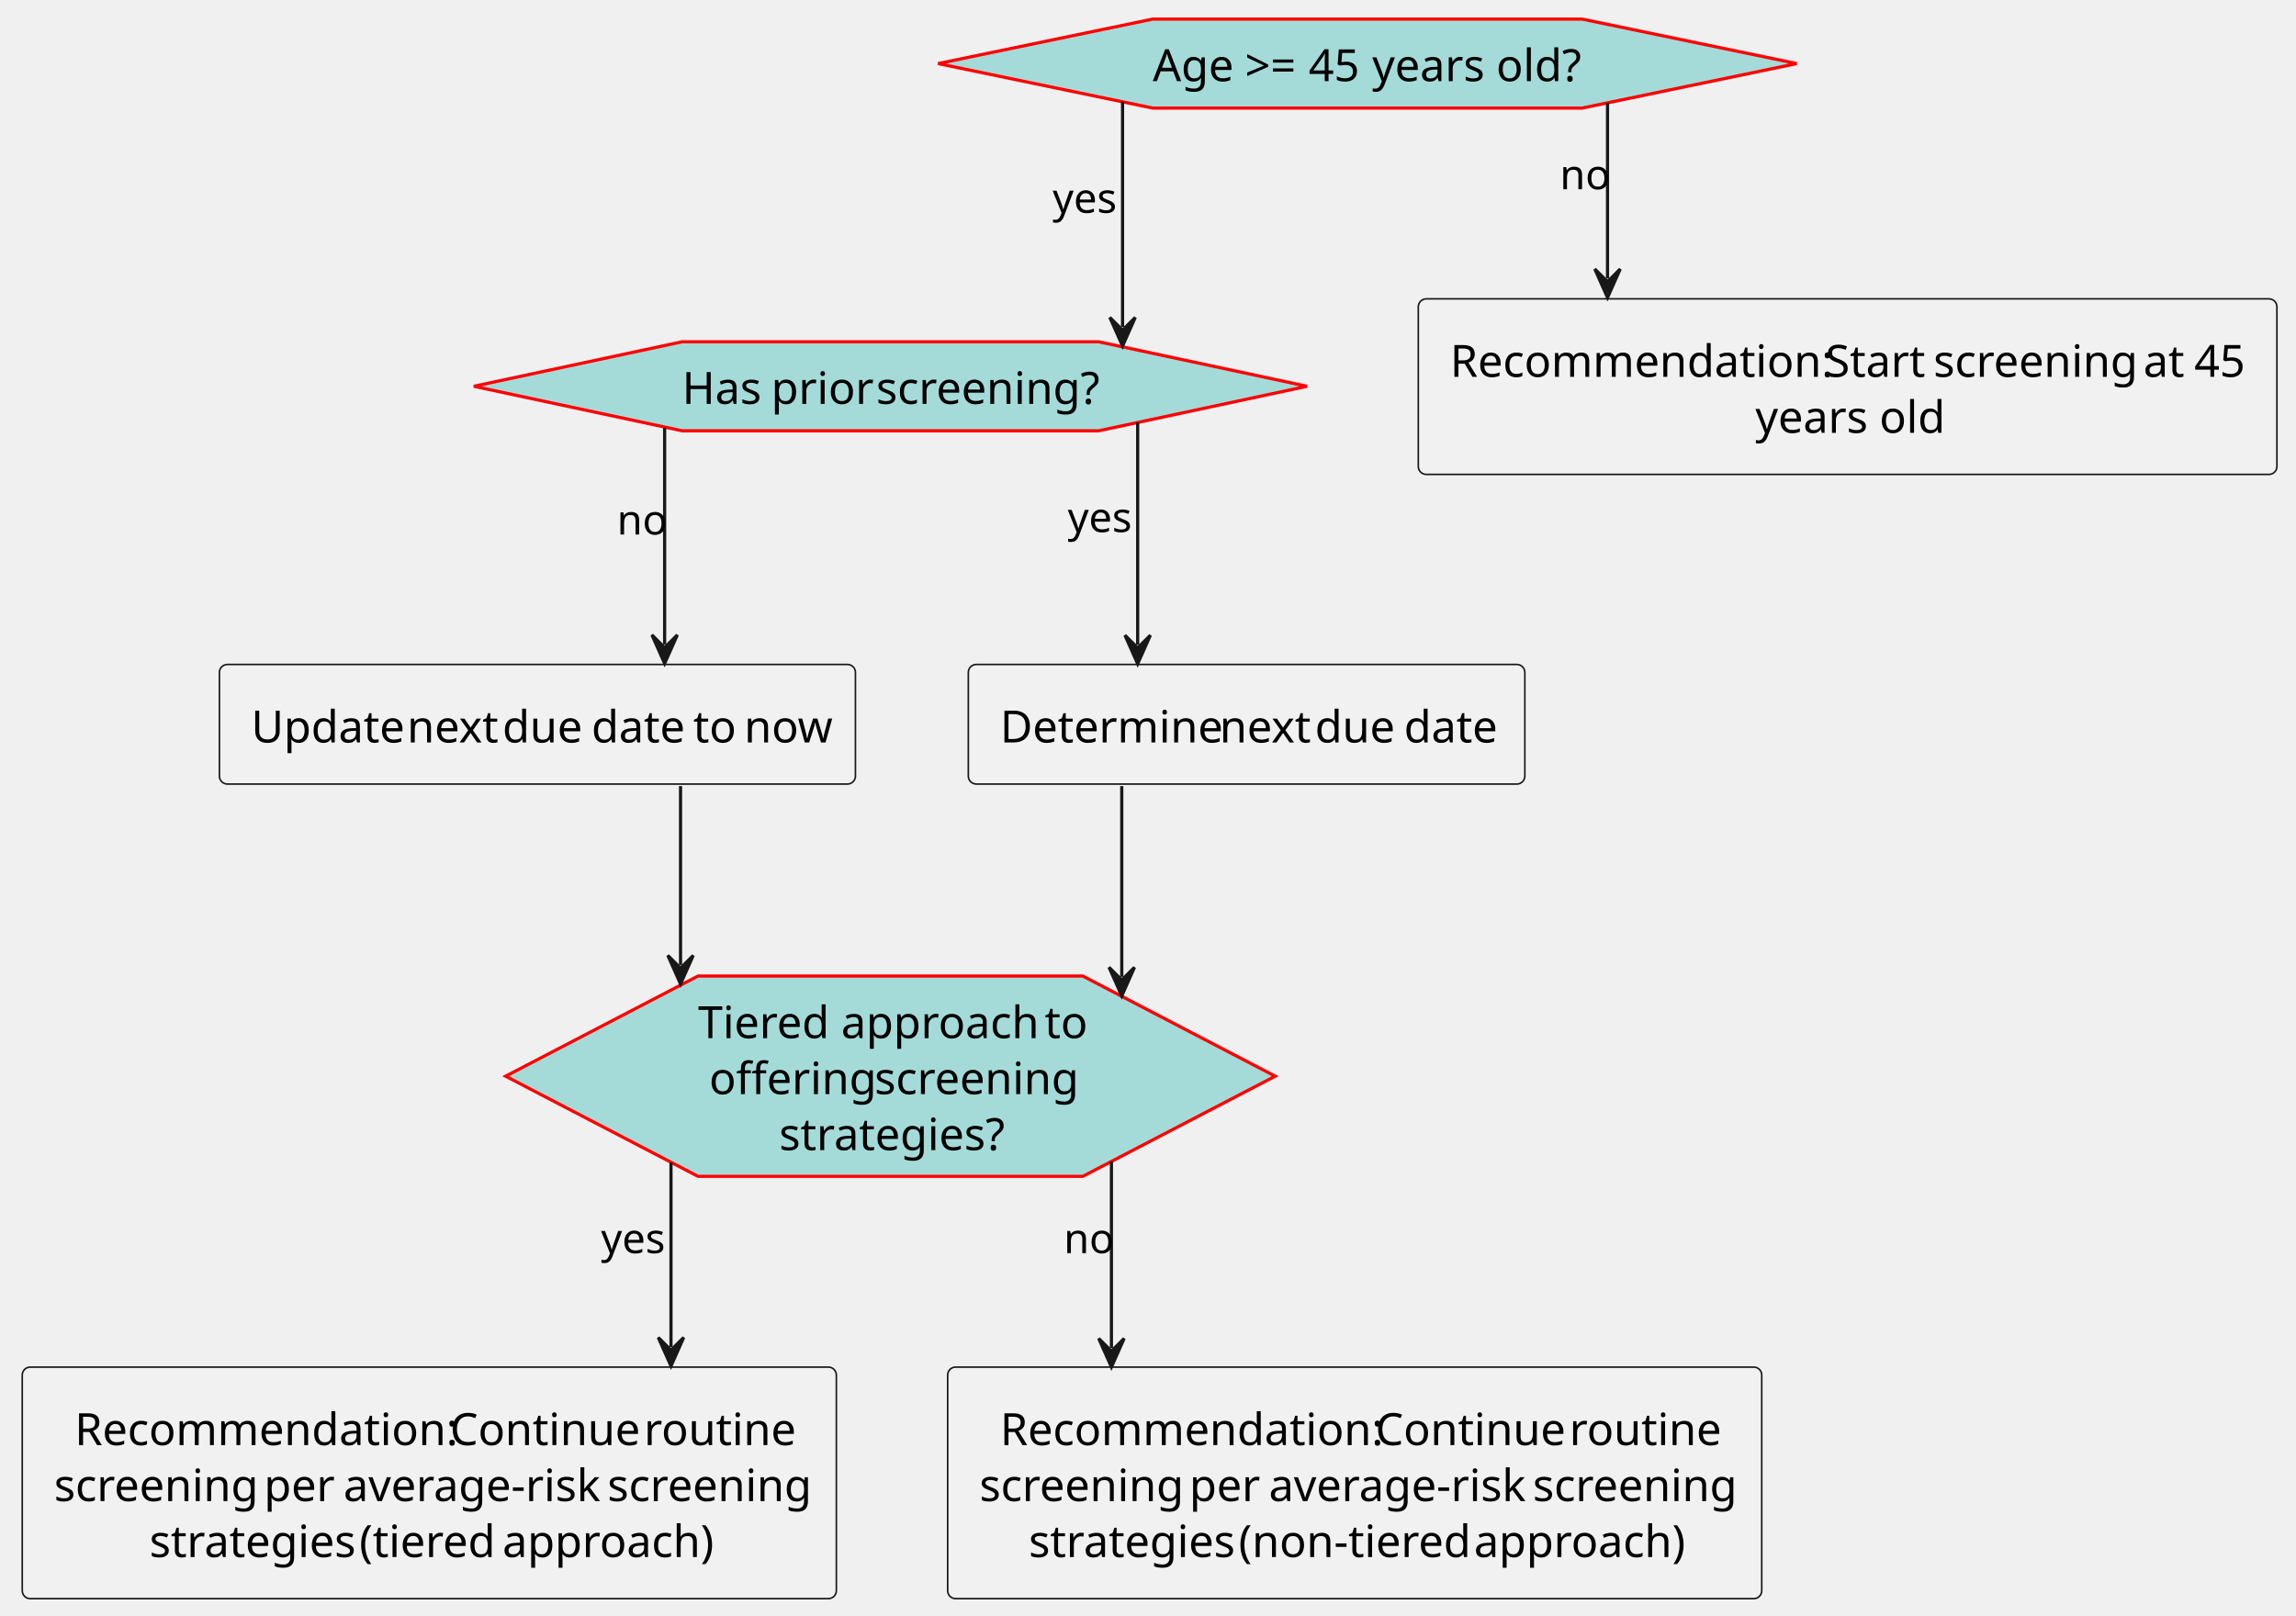
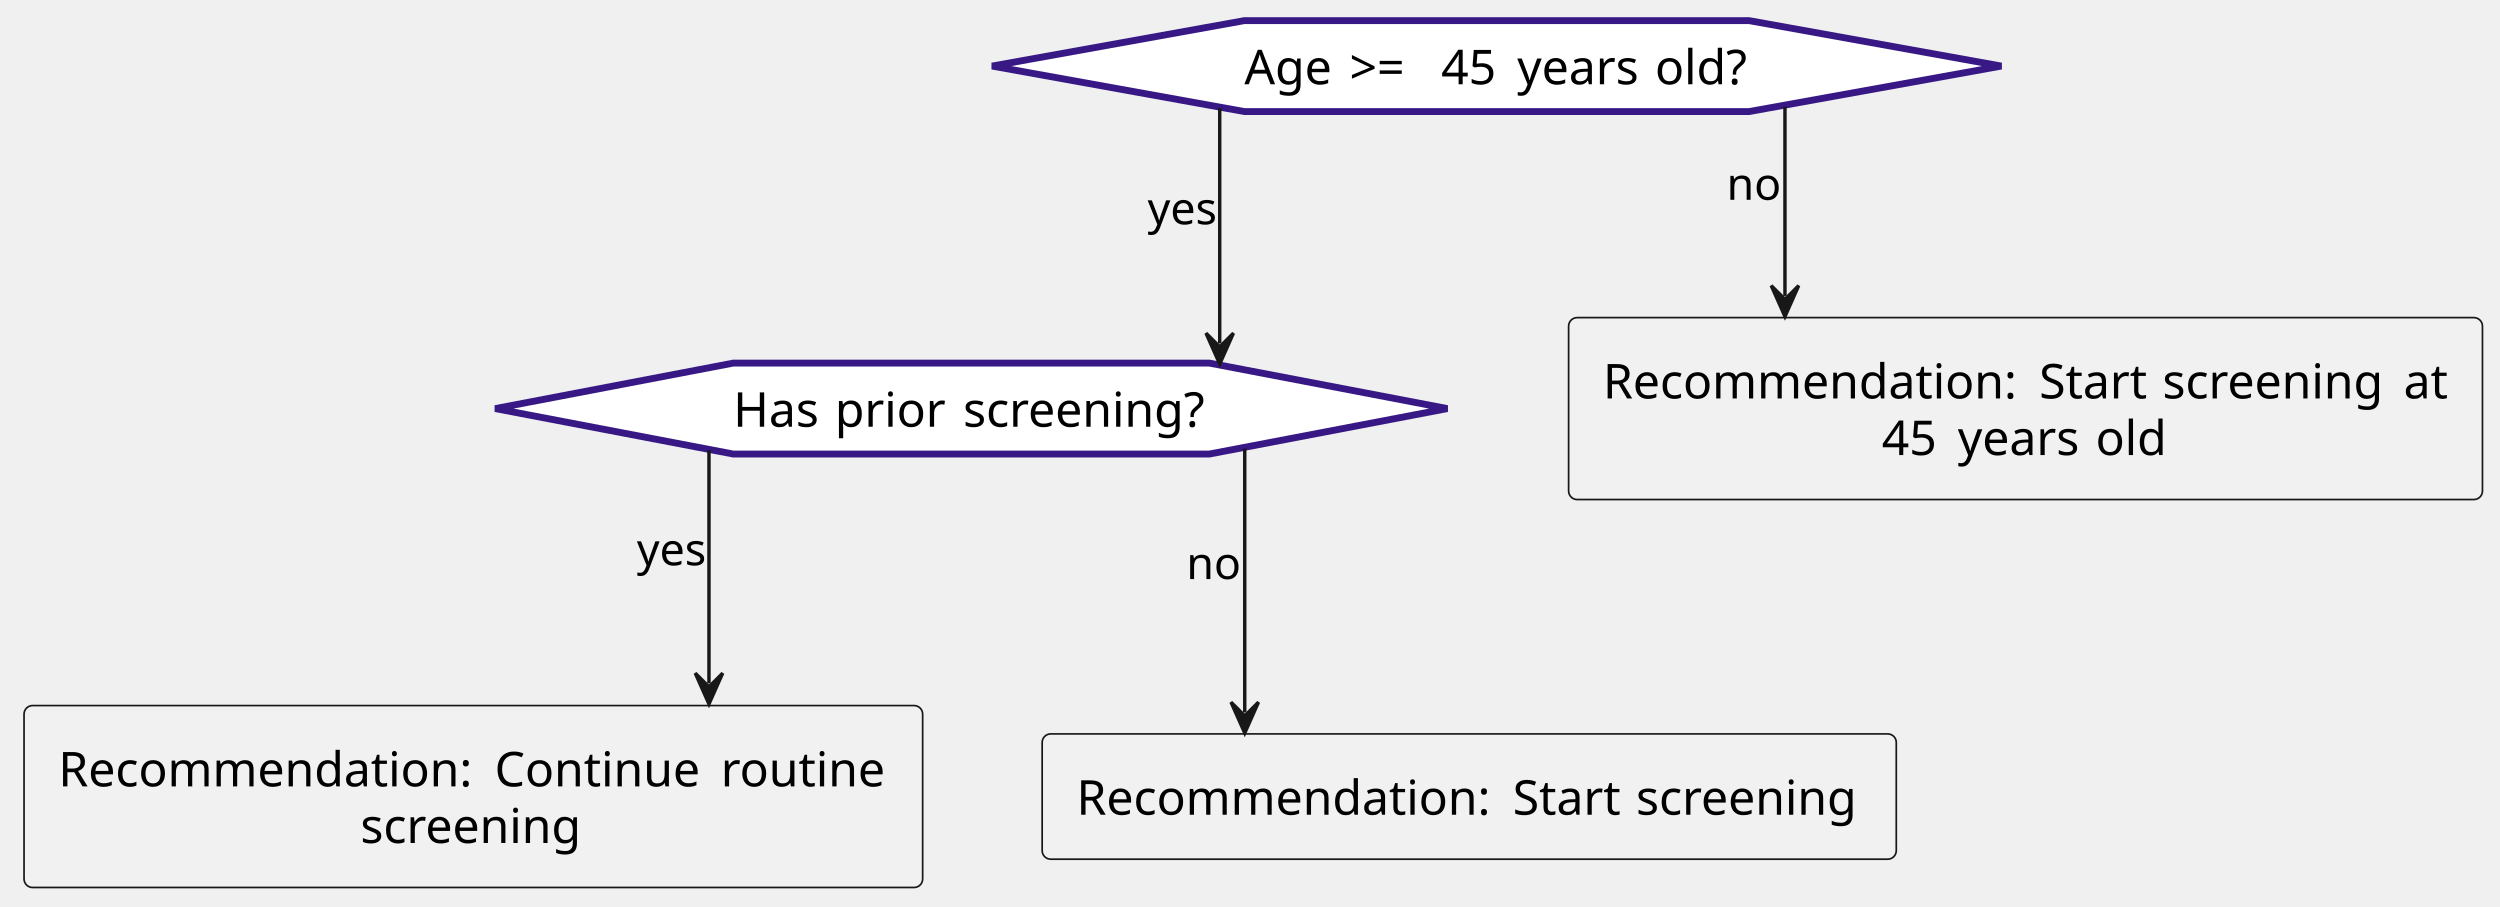
- <svg xmlns="http://www.w3.org/2000/svg" xmlns:xlink="http://www.w3.org/1999/xlink" contentStyleType="text/css" height="508px" preserveAspectRatio="none" style="width:722px;height:508px;background:#FFFFFF;" version="1.1" viewBox="0 0 722 508" width="722px" zoomAndPan="magnify">
+ <svg xmlns="http://www.w3.org/2000/svg" xmlns:xlink="http://www.w3.org/1999/xlink" contentStyleType="text/css" height="264px" preserveAspectRatio="none" style="width:728px;height:264px;background:#FFFFFF;" version="1.1" viewBox="0 0 728 264" width="728px" zoomAndPan="magnify">
  <defs />
  <g>
-     <g id="elem_eve_AgeOver45">
-       <a href="#eve-AgeOver45" target="_top" title="#eve-AgeOver45" xlink:actuate="onRequest" xlink:href="#eve-AgeOver45" xlink:show="new" xlink:title="#eve-AgeOver45" xlink:type="simple">
-         <polygon fill="#A4DBD8" points="565,20,497.5,6,362.5,6,295,20,362.5,34,497.5,34,565,20" style="stroke:#FF0000;stroke-width:1.0;" />
-         <text fill="#000000" font-family="sans-serif" font-size="14" lengthAdjust="spacing" textLength="25" x="362.5" y="25.533">Age</text>
-         <text fill="#000000" font-family="sans-serif" font-size="14" lengthAdjust="spacing" textLength="4" x="387.5" y="25.533"> </text>
-         <text fill="#000000" font-family="sans-serif" font-size="14" lengthAdjust="spacing" textLength="16" x="391.5" y="25.533">&gt;=</text>
-         <text fill="#000000" font-family="sans-serif" font-size="14" lengthAdjust="spacing" textLength="4" x="407.5" y="25.533"> </text>
-         <text fill="#000000" font-family="sans-serif" font-size="14" lengthAdjust="spacing" textLength="16" x="411.5" y="25.533">45</text>
-         <text fill="#000000" font-family="sans-serif" font-size="14" lengthAdjust="spacing" textLength="4" x="427.5" y="25.533"> </text>
-         <text fill="#000000" font-family="sans-serif" font-size="14" lengthAdjust="spacing" textLength="35" x="431.5" y="25.533">years</text>
-         <text fill="#000000" font-family="sans-serif" font-size="14" lengthAdjust="spacing" textLength="4" x="466.5" y="25.533"> </text>
-         <text fill="#000000" font-family="sans-serif" font-size="14" lengthAdjust="spacing" textLength="27" x="470.5" y="25.533">old?</text>
-       </a>
-     </g>
-     <g id="elem_eve_priorScreeningExists">
-       <a href="#eve-priorScreeningExists" target="_top" title="#eve-priorScreeningExists" xlink:actuate="onRequest" xlink:href="#eve-priorScreeningExists" xlink:show="new" xlink:title="#eve-priorScreeningExists" xlink:type="simple">
-         <polygon fill="#A4DBD8" points="411,121.5,345.5,107.5,214.5,107.5,149,121.5,214.5,135.5,345.5,135.5,411,121.5" style="stroke:#FF0000;stroke-width:1.0;" />
-         <text fill="#000000" font-family="sans-serif" font-size="14" lengthAdjust="spacing" textLength="24" x="214.5" y="127.033">Has</text>
-         <text fill="#000000" font-family="sans-serif" font-size="14" lengthAdjust="spacing" textLength="4" x="238.5" y="127.033"> </text>
-         <text fill="#000000" font-family="sans-serif" font-size="14" lengthAdjust="spacing" textLength="29" x="242.5" y="127.033">prior</text>
-         <text fill="#000000" font-family="sans-serif" font-size="14" lengthAdjust="spacing" textLength="4" x="271.5" y="127.033"> </text>
-         <text fill="#000000" font-family="sans-serif" font-size="14" lengthAdjust="spacing" textLength="70" x="275.5" y="127.033">screening?</text>
-       </a>
-     </g>
-     <g id="elem_act_updateDueDateNow">
-       <a href="#act-updateDueDateNow" target="_top" title="#act-updateDueDateNow" xlink:actuate="onRequest" xlink:href="#act-updateDueDateNow" xlink:show="new" xlink:title="#act-updateDueDateNow" xlink:type="simple">
-         <rect fill="#F1F1F1" height="37.609" rx="2.5" ry="2.5" style="stroke:#181818;stroke-width:0.5;" width="200" x="69" y="209" />
-         <text fill="#000000" font-family="sans-serif" font-size="14" lengthAdjust="spacing" textLength="45" x="79" y="233.533">Update</text>
-         <text fill="#000000" font-family="sans-serif" font-size="14" lengthAdjust="spacing" textLength="4" x="124" y="233.533"> </text>
-         <text fill="#000000" font-family="sans-serif" font-size="14" lengthAdjust="spacing" textLength="26" x="128" y="233.533">next</text>
-         <text fill="#000000" font-family="sans-serif" font-size="14" lengthAdjust="spacing" textLength="4" x="154" y="233.533"> </text>
-         <text fill="#000000" font-family="sans-serif" font-size="14" lengthAdjust="spacing" textLength="24" x="158" y="233.533">due</text>
-         <text fill="#000000" font-family="sans-serif" font-size="14" lengthAdjust="spacing" textLength="4" x="182" y="233.533"> </text>
-         <text fill="#000000" font-family="sans-serif" font-size="14" lengthAdjust="spacing" textLength="28" x="186" y="233.533">date</text>
-         <text fill="#000000" font-family="sans-serif" font-size="14" lengthAdjust="spacing" textLength="4" x="214" y="233.533"> </text>
-         <text fill="#000000" font-family="sans-serif" font-size="14" lengthAdjust="spacing" textLength="12" x="218" y="233.533">to</text>
-         <text fill="#000000" font-family="sans-serif" font-size="14" lengthAdjust="spacing" textLength="4" x="230" y="233.533"> </text>
-         <text fill="#000000" font-family="sans-serif" font-size="14" lengthAdjust="spacing" textLength="25" x="234" y="233.533">now</text>
-       </a>
-     </g>
-     <g id="elem_act_determineDueDate">
-       <a href="#act-determineDueDate" target="_top" title="#act-determineDueDate" xlink:actuate="onRequest" xlink:href="#act-determineDueDate" xlink:show="new" xlink:title="#act-determineDueDate" xlink:type="simple">
-         <rect fill="#F1F1F1" height="37.609" rx="2.5" ry="2.5" style="stroke:#181818;stroke-width:0.5;" width="175" x="304.5" y="209" />
-         <text fill="#000000" font-family="sans-serif" font-size="14" lengthAdjust="spacing" textLength="65" x="314.5" y="233.533">Determine</text>
-         <text fill="#000000" font-family="sans-serif" font-size="14" lengthAdjust="spacing" textLength="4" x="379.5" y="233.533"> </text>
-         <text fill="#000000" font-family="sans-serif" font-size="14" lengthAdjust="spacing" textLength="26" x="383.5" y="233.533">next</text>
-         <text fill="#000000" font-family="sans-serif" font-size="14" lengthAdjust="spacing" textLength="4" x="409.5" y="233.533"> </text>
-         <text fill="#000000" font-family="sans-serif" font-size="14" lengthAdjust="spacing" textLength="24" x="413.5" y="233.533">due</text>
-         <text fill="#000000" font-family="sans-serif" font-size="14" lengthAdjust="spacing" textLength="4" x="437.5" y="233.533"> </text>
-         <text fill="#000000" font-family="sans-serif" font-size="14" lengthAdjust="spacing" textLength="28" x="441.5" y="233.533">date</text>
-       </a>
-     </g>
-     <g id="elem_eve_TieredApproach">
-       <a href="#eve-TieredApproach" target="_top" title="#eve-TieredApproach" xlink:actuate="onRequest" xlink:href="#eve-TieredApproach" xlink:show="new" xlink:title="#eve-TieredApproach" xlink:type="simple">
-         <polygon fill="#A4DBD8" points="401,338.5,340.5,307,219.5,307,159,338.5,219.5,370,340.5,370,401,338.5" style="stroke:#FF0000;stroke-width:1.0;" />
-         <text fill="#000000" font-family="sans-serif" font-size="14" lengthAdjust="spacing" textLength="41" x="219.5" y="326.533">Tiered</text>
-         <text fill="#000000" font-family="sans-serif" font-size="14" lengthAdjust="spacing" textLength="4" x="260.5" y="326.533"> </text>
-         <text fill="#000000" font-family="sans-serif" font-size="14" lengthAdjust="spacing" textLength="60" x="264.5" y="326.533">approach</text>
-         <text fill="#000000" font-family="sans-serif" font-size="14" lengthAdjust="spacing" textLength="4" x="324.5" y="326.533"> </text>
-         <text fill="#000000" font-family="sans-serif" font-size="14" lengthAdjust="spacing" textLength="12" x="328.5" y="326.533">to</text>
-         <text fill="#000000" font-family="sans-serif" font-size="14" lengthAdjust="spacing" textLength="48" x="223" y="344.143">offering</text>
-         <text fill="#000000" font-family="sans-serif" font-size="14" lengthAdjust="spacing" textLength="4" x="271" y="344.143"> </text>
-         <text fill="#000000" font-family="sans-serif" font-size="14" lengthAdjust="spacing" textLength="62" x="275" y="344.143">screening</text>
-         <text fill="#000000" font-family="sans-serif" font-size="14" lengthAdjust="spacing" textLength="70" x="245" y="361.752">strategies?</text>
-       </a>
-     </g>
-     <g id="elem_act_RecommendStartScreeningAt45">
-       <a href="#act-RecommendStartScreeningAt45" target="_top" title="#act-RecommendStartScreeningAt45" xlink:actuate="onRequest" xlink:href="#act-RecommendStartScreeningAt45" xlink:show="new" xlink:title="#act-RecommendStartScreeningAt45" xlink:type="simple">
-         <rect fill="#F1F1F1" height="55.219" rx="2.5" ry="2.5" style="stroke:#181818;stroke-width:0.5;" width="270" x="446" y="94" />
-         <text fill="#000000" font-family="sans-serif" font-size="14" lengthAdjust="spacing" textLength="114" x="456" y="118.533">Recommendation:</text>
-         <text fill="#000000" font-family="sans-serif" font-size="14" lengthAdjust="spacing" textLength="4" x="570" y="118.533"> </text>
-         <text fill="#000000" font-family="sans-serif" font-size="14" lengthAdjust="spacing" textLength="30" x="574" y="118.533">Start</text>
-         <text fill="#000000" font-family="sans-serif" font-size="14" lengthAdjust="spacing" textLength="4" x="604" y="118.533"> </text>
-         <text fill="#000000" font-family="sans-serif" font-size="14" lengthAdjust="spacing" textLength="62" x="608" y="118.533">screening</text>
-         <text fill="#000000" font-family="sans-serif" font-size="14" lengthAdjust="spacing" textLength="4" x="670" y="118.533"> </text>
-         <text fill="#000000" font-family="sans-serif" font-size="14" lengthAdjust="spacing" textLength="12" x="674" y="118.533">at</text>
-         <text fill="#000000" font-family="sans-serif" font-size="14" lengthAdjust="spacing" textLength="4" x="686" y="118.533"> </text>
-         <text fill="#000000" font-family="sans-serif" font-size="14" lengthAdjust="spacing" textLength="16" x="690" y="118.533">45</text>
-         <text fill="#000000" font-family="sans-serif" font-size="14" lengthAdjust="spacing" textLength="35" x="552" y="136.143">years</text>
-         <text fill="#000000" font-family="sans-serif" font-size="14" lengthAdjust="spacing" textLength="4" x="587" y="136.143"> </text>
-         <text fill="#000000" font-family="sans-serif" font-size="14" lengthAdjust="spacing" textLength="19" x="591" y="136.143">old</text>
-       </a>
-     </g>
-     <g id="elem_act_PickScreeningMethodTiered">
-       <a href="#act-PickScreeningMethodTiered" target="_top" title="#act-PickScreeningMethodTiered" xlink:actuate="onRequest" xlink:href="#act-PickScreeningMethodTiered" xlink:show="new" xlink:title="#act-PickScreeningMethodTiered" xlink:type="simple">
-         <rect fill="#F1F1F1" height="72.828" rx="2.5" ry="2.5" style="stroke:#181818;stroke-width:0.5;" width="256" x="7" y="430" />
-         <text fill="#000000" font-family="sans-serif" font-size="14" lengthAdjust="spacing" textLength="114" x="23.5" y="454.533">Recommendation:</text>
-         <text fill="#000000" font-family="sans-serif" font-size="14" lengthAdjust="spacing" textLength="4" x="137.5" y="454.533"> </text>
-         <text fill="#000000" font-family="sans-serif" font-size="14" lengthAdjust="spacing" textLength="57" x="141.5" y="454.533">Continue</text>
-         <text fill="#000000" font-family="sans-serif" font-size="14" lengthAdjust="spacing" textLength="4" x="198.5" y="454.533"> </text>
-         <text fill="#000000" font-family="sans-serif" font-size="14" lengthAdjust="spacing" textLength="44" x="202.5" y="454.533">routine</text>
-         <text fill="#000000" font-family="sans-serif" font-size="14" lengthAdjust="spacing" textLength="62" x="17" y="472.143">screening</text>
-         <text fill="#000000" font-family="sans-serif" font-size="14" lengthAdjust="spacing" textLength="4" x="79" y="472.143"> </text>
-         <text fill="#000000" font-family="sans-serif" font-size="14" lengthAdjust="spacing" textLength="21" x="83" y="472.143">per</text>
-         <text fill="#000000" font-family="sans-serif" font-size="14" lengthAdjust="spacing" textLength="4" x="104" y="472.143"> </text>
-         <text fill="#000000" font-family="sans-serif" font-size="14" lengthAdjust="spacing" textLength="79" x="108" y="472.143">average-risk</text>
-         <text fill="#000000" font-family="sans-serif" font-size="14" lengthAdjust="spacing" textLength="4" x="187" y="472.143"> </text>
-         <text fill="#000000" font-family="sans-serif" font-size="14" lengthAdjust="spacing" textLength="62" x="191" y="472.143">screening</text>
-         <text fill="#000000" font-family="sans-serif" font-size="14" lengthAdjust="spacing" textLength="62" x="47" y="489.752">strategies</text>
-         <text fill="#000000" font-family="sans-serif" font-size="14" lengthAdjust="spacing" textLength="4" x="109" y="489.752"> </text>
-         <text fill="#000000" font-family="sans-serif" font-size="14" lengthAdjust="spacing" textLength="41" x="113" y="489.752">(tiered</text>
-         <text fill="#000000" font-family="sans-serif" font-size="14" lengthAdjust="spacing" textLength="4" x="154" y="489.752"> </text>
-         <text fill="#000000" font-family="sans-serif" font-size="14" lengthAdjust="spacing" textLength="65" x="158" y="489.752">approach)</text>
-       </a>
-     </g>
-     <g id="elem_act_PickScreeningMethodNonTiered">
-       <a href="#act-PickScreeningMethodNonTiered" target="_top" title="#act-PickScreeningMethodNonTiered" xlink:actuate="onRequest" xlink:href="#act-PickScreeningMethodNonTiered" xlink:show="new" xlink:title="#act-PickScreeningMethodNonTiered" xlink:type="simple">
-         <rect fill="#F1F1F1" height="72.828" rx="2.5" ry="2.5" style="stroke:#181818;stroke-width:0.5;" width="256" x="298" y="430" />
-         <text fill="#000000" font-family="sans-serif" font-size="14" lengthAdjust="spacing" textLength="114" x="314.5" y="454.533">Recommendation:</text>
-         <text fill="#000000" font-family="sans-serif" font-size="14" lengthAdjust="spacing" textLength="4" x="428.5" y="454.533"> </text>
-         <text fill="#000000" font-family="sans-serif" font-size="14" lengthAdjust="spacing" textLength="57" x="432.5" y="454.533">Continue</text>
-         <text fill="#000000" font-family="sans-serif" font-size="14" lengthAdjust="spacing" textLength="4" x="489.5" y="454.533"> </text>
-         <text fill="#000000" font-family="sans-serif" font-size="14" lengthAdjust="spacing" textLength="44" x="493.5" y="454.533">routine</text>
-         <text fill="#000000" font-family="sans-serif" font-size="14" lengthAdjust="spacing" textLength="62" x="308" y="472.143">screening</text>
-         <text fill="#000000" font-family="sans-serif" font-size="14" lengthAdjust="spacing" textLength="4" x="370" y="472.143"> </text>
-         <text fill="#000000" font-family="sans-serif" font-size="14" lengthAdjust="spacing" textLength="21" x="374" y="472.143">per</text>
-         <text fill="#000000" font-family="sans-serif" font-size="14" lengthAdjust="spacing" textLength="4" x="395" y="472.143"> </text>
-         <text fill="#000000" font-family="sans-serif" font-size="14" lengthAdjust="spacing" textLength="79" x="399" y="472.143">average-risk</text>
-         <text fill="#000000" font-family="sans-serif" font-size="14" lengthAdjust="spacing" textLength="4" x="478" y="472.143"> </text>
-         <text fill="#000000" font-family="sans-serif" font-size="14" lengthAdjust="spacing" textLength="62" x="482" y="472.143">screening</text>
-         <text fill="#000000" font-family="sans-serif" font-size="14" lengthAdjust="spacing" textLength="62" x="323.5" y="489.752">strategies</text>
-         <text fill="#000000" font-family="sans-serif" font-size="14" lengthAdjust="spacing" textLength="4" x="385.5" y="489.752"> </text>
-         <text fill="#000000" font-family="sans-serif" font-size="14" lengthAdjust="spacing" textLength="70" x="389.5" y="489.752">(non-tiered</text>
-         <text fill="#000000" font-family="sans-serif" font-size="14" lengthAdjust="spacing" textLength="4" x="459.5" y="489.752"> </text>
-         <text fill="#000000" font-family="sans-serif" font-size="14" lengthAdjust="spacing" textLength="65" x="463.5" y="489.752">approach)</text>
-       </a>
-     </g>
+     <a href="#eve-AgeOver45" target="_top" title="#eve-AgeOver45" xlink:actuate="onRequest" xlink:href="#eve-AgeOver45" xlink:show="new" xlink:title="#eve-AgeOver45" xlink:type="simple">
+       <polygon fill="#FFFFFF" points="582.78,19.24,509.31,6,362.37,6,288.89,19.24,362.37,32.49,509.31,32.49,582.78,19.24" style="stroke:#381885;stroke-width:2;" />
+       <text fill="#000000" font-family="sans-serif" font-size="14" lengthAdjust="spacing" textLength="26.189" x="362.363" y="24.535">Age</text>
+       <text fill="#000000" font-family="sans-serif" font-size="14" lengthAdjust="spacing" textLength="4.43" x="388.551" y="24.535"> </text>
+       <text fill="#000000" font-family="sans-serif" font-size="14" lengthAdjust="spacing" textLength="22.258" x="392.981" y="24.535">&gt;=</text>
+       <text fill="#000000" font-family="sans-serif" font-size="14" lengthAdjust="spacing" textLength="4.43" x="415.239" y="24.535"> </text>
+       <text fill="#000000" font-family="sans-serif" font-size="14" lengthAdjust="spacing" textLength="17.705" x="419.668" y="24.535">45</text>
+       <text fill="#000000" font-family="sans-serif" font-size="14" lengthAdjust="spacing" textLength="4.43" x="437.373" y="24.535"> </text>
+       <text fill="#000000" font-family="sans-serif" font-size="14" lengthAdjust="spacing" textLength="35.711" x="441.803" y="24.535">years</text>
+       <text fill="#000000" font-family="sans-serif" font-size="14" lengthAdjust="spacing" textLength="4.43" x="477.514" y="24.535"> </text>
+       <text fill="#000000" font-family="sans-serif" font-size="14" lengthAdjust="spacing" textLength="27.364" x="481.944" y="24.535">old?</text>
+     </a>
+     <a href="#eve-priorScreeningExists" target="_top" title="#eve-priorScreeningExists" xlink:actuate="onRequest" xlink:href="#eve-priorScreeningExists" xlink:show="new" xlink:title="#eve-priorScreeningExists" xlink:type="simple">
+       <polygon fill="#FFFFFF" points="421.46,118.98,352.15,105.73,213.53,105.73,144.21,118.98,213.53,132.22,352.15,132.22,421.46,118.98" style="stroke:#381885;stroke-width:2;" />
+       <text fill="#000000" font-family="sans-serif" font-size="14" lengthAdjust="spacing" textLength="25.156" x="213.523" y="124.265">Has</text>
+       <text fill="#000000" font-family="sans-serif" font-size="14" lengthAdjust="spacing" textLength="4.43" x="238.679" y="124.265"> </text>
+       <text fill="#000000" font-family="sans-serif" font-size="14" lengthAdjust="spacing" textLength="32.915" x="243.109" y="124.265">prior</text>
+       <text fill="#000000" font-family="sans-serif" font-size="14" lengthAdjust="spacing" textLength="4.43" x="276.024" y="124.265"> </text>
+       <text fill="#000000" font-family="sans-serif" font-size="14" lengthAdjust="spacing" textLength="71.695" x="280.454" y="124.265">screening?</text>
+     </a>
+     <a href="#act-RecommendStartScreeningAt45" target="_top" title="#act-RecommendStartScreeningAt45" xlink:actuate="onRequest" xlink:href="#act-RecommendStartScreeningAt45" xlink:show="new" xlink:title="#act-RecommendStartScreeningAt45" xlink:type="simple">
+       <rect fill="#F1F1F1" height="52.977" rx="2.5" ry="2.5" style="stroke:#181818;stroke-width:0.5;" width="266.114" x="456.78" y="92.49" />
+       <text fill="#000000" font-family="sans-serif" font-size="14" lengthAdjust="spacing" textLength="122.596" x="466.78" y="116.025">Recommendation:</text>
+       <text fill="#000000" font-family="sans-serif" font-size="14" lengthAdjust="spacing" textLength="4.43" x="589.376" y="116.025"> </text>
+       <text fill="#000000" font-family="sans-serif" font-size="14" lengthAdjust="spacing" textLength="31.473" x="593.805" y="116.025">Start</text>
+       <text fill="#000000" font-family="sans-serif" font-size="14" lengthAdjust="spacing" textLength="4.43" x="625.278" y="116.025"> </text>
+       <text fill="#000000" font-family="sans-serif" font-size="14" lengthAdjust="spacing" textLength="65.789" x="629.708" y="116.025">screening</text>
+       <text fill="#000000" font-family="sans-serif" font-size="14" lengthAdjust="spacing" textLength="4.43" x="695.497" y="116.025"> </text>
+       <text fill="#000000" font-family="sans-serif" font-size="14" lengthAdjust="spacing" textLength="12.968" x="699.927" y="116.025">at</text>
+       <text fill="#000000" font-family="sans-serif" font-size="14" lengthAdjust="spacing" textLength="17.705" x="547.97" y="132.513">45</text>
+       <text fill="#000000" font-family="sans-serif" font-size="14" lengthAdjust="spacing" textLength="4.43" x="565.676" y="132.513"> </text>
+       <text fill="#000000" font-family="sans-serif" font-size="14" lengthAdjust="spacing" textLength="35.711" x="570.105" y="132.513">years</text>
+       <text fill="#000000" font-family="sans-serif" font-size="14" lengthAdjust="spacing" textLength="4.43" x="605.816" y="132.513"> </text>
+       <text fill="#000000" font-family="sans-serif" font-size="14" lengthAdjust="spacing" textLength="21.458" x="610.246" y="132.513">old</text>
+     </a>
+     <a href="#act-determineDueDate" target="_top" title="#act-determineDueDate" xlink:actuate="onRequest" xlink:href="#act-determineDueDate" xlink:show="new" xlink:title="#act-determineDueDate" xlink:type="simple">
+       <rect fill="#F1F1F1" height="52.977" rx="2.5" ry="2.5" style="stroke:#181818;stroke-width:0.5;" width="261.678" x="7" y="205.46" />
+       <text fill="#000000" font-family="sans-serif" font-size="14" lengthAdjust="spacing" textLength="122.596" x="17" y="228.995">Recommendation:</text>
+       <text fill="#000000" font-family="sans-serif" font-size="14" lengthAdjust="spacing" textLength="4.43" x="139.596" y="228.995"> </text>
+       <text fill="#000000" font-family="sans-serif" font-size="14" lengthAdjust="spacing" textLength="61.435" x="144.025" y="228.995">Continue</text>
+       <text fill="#000000" font-family="sans-serif" font-size="14" lengthAdjust="spacing" textLength="4.43" x="205.46" y="228.995"> </text>
+       <text fill="#000000" font-family="sans-serif" font-size="14" lengthAdjust="spacing" textLength="48.788" x="209.89" y="228.995">routine</text>
+       <text fill="#000000" font-family="sans-serif" font-size="14" lengthAdjust="spacing" textLength="65.789" x="104.944" y="245.483">screening</text>
+     </a>
+     <a href="#act-updateDueDateNow" target="_top" title="#act-updateDueDateNow" xlink:actuate="onRequest" xlink:href="#act-updateDueDateNow" xlink:show="new" xlink:title="#act-updateDueDateNow" xlink:type="simple">
+       <rect fill="#F1F1F1" height="36.488" rx="2.5" ry="2.5" style="stroke:#181818;stroke-width:0.5;" width="248.717" x="303.48" y="213.71" />
+       <text fill="#000000" font-family="sans-serif" font-size="14" lengthAdjust="spacing" textLength="122.596" x="313.48" y="237.245">Recommendation:</text>
+       <text fill="#000000" font-family="sans-serif" font-size="14" lengthAdjust="spacing" textLength="4.43" x="436.076" y="237.245"> </text>
+       <text fill="#000000" font-family="sans-serif" font-size="14" lengthAdjust="spacing" textLength="31.473" x="440.505" y="237.245">Start</text>
+       <text fill="#000000" font-family="sans-serif" font-size="14" lengthAdjust="spacing" textLength="4.43" x="471.978" y="237.245"> </text>
+       <text fill="#000000" font-family="sans-serif" font-size="14" lengthAdjust="spacing" textLength="65.789" x="476.408" y="237.245">screening</text>
+     </a>
    <g id="link_eve_AgeOver45_act_RecommendStartScreeningAt45">
-       <path d="M505.5,32.45 C505.5,47.59 505.5,67.6 505.5,87.61 " fill="none" id="eve_AgeOver45-to-act_RecommendStartScreeningAt45" style="stroke:#181818;stroke-width:1.0;" />
-       <polygon fill="#181818" points="505.5,93.61,509.5,84.61,505.5,88.61,501.5,84.61,505.5,93.61" style="stroke:#181818;stroke-width:1.0;" />
-       <text fill="#000000" font-family="sans-serif" font-size="13" lengthAdjust="spacing" textLength="14" x="490.5" y="59.525">no</text>
+       <path d="M519.78,31.07 C519.78,46.04 519.78,66.25 519.78,86.17 " fill="none" id="eve_AgeOver45-to-act_RecommendStartScreeningAt45" style="stroke:#181818;stroke-width:1;" />
+       <polygon fill="#181818" points="519.78,92.17,523.78,83.17,519.78,87.17,515.78,83.17,519.78,92.17" style="stroke:#181818;stroke-width:1;" />
+       <text fill="#000000" font-family="sans-serif" font-size="13" lengthAdjust="spacing" textLength="16.053" x="502.78" y="58.188">no</text>
    </g>
    <g id="link_eve_AgeOver45_eve_priorScreeningExists">
-       <path d="M353,32.04 C353,51.37 353,83.13 353,102.84 " fill="none" id="eve_AgeOver45-to-eve_priorScreeningExists" style="stroke:#181818;stroke-width:1.0;" />
-       <polygon fill="#181818" points="353,108.84,357,99.84,353,103.84,349,99.84,353,108.84" style="stroke:#181818;stroke-width:1.0;" />
-       <text fill="#000000" font-family="sans-serif" font-size="13" lengthAdjust="spacing" textLength="21" x="331" y="66.935">yes</text>
+       <path d="M355.18,31.47 C355.18,50.41 355.18,80.64 355.18,100.01 " fill="none" id="eve_AgeOver45-to-eve_priorScreeningExists" style="stroke:#181818;stroke-width:1;" />
+       <polygon fill="#181818" points="355.18,106.01,359.18,97.01,355.18,101.01,351.18,97.01,355.18,106.01" style="stroke:#181818;stroke-width:1;" />
+       <text fill="#000000" font-family="sans-serif" font-size="13" lengthAdjust="spacing" textLength="20.662" x="334.18" y="65.308">yes</text>
    </g>
    <g id="link_eve_priorScreeningExists_act_determineDueDate">
-       <path d="M357.75,132.9 C357.75,151.03 357.75,180.67 357.75,202.8 " fill="none" id="eve_priorScreeningExists-to-act_determineDueDate" style="stroke:#181818;stroke-width:1.0;" />
-       <polygon fill="#181818" points="357.75,208.8,361.75,199.8,357.75,203.8,353.75,199.8,357.75,208.8" style="stroke:#181818;stroke-width:1.0;" />
-       <text fill="#000000" font-family="sans-serif" font-size="13" lengthAdjust="spacing" textLength="21" x="335.75" y="167.345">yes</text>
+       <path d="M206.45,131.07 C206.45,148.6 206.45,175.55 206.45,199.02 " fill="none" id="eve_priorScreeningExists-to-act_determineDueDate" style="stroke:#181818;stroke-width:1;" />
+       <polygon fill="#181818" points="206.45,205.02,210.45,196.02,206.45,200.02,202.45,196.02,206.45,205.02" style="stroke:#181818;stroke-width:1;" />
+       <text fill="#000000" font-family="sans-serif" font-size="13" lengthAdjust="spacing" textLength="20.662" x="185.45" y="164.608">yes</text>
    </g>
    <g id="link_eve_priorScreeningExists_act_updateDueDateNow">
-       <path d="M209,134.56 C209,153.11 209,181.22 209,202.7 " fill="none" id="eve_priorScreeningExists-to-act_updateDueDateNow" style="stroke:#181818;stroke-width:1.0;" />
-       <polygon fill="#181818" points="209,208.7,213,199.7,209,203.7,205,199.7,209,208.7" style="stroke:#181818;stroke-width:1.0;" />
-       <text fill="#000000" font-family="sans-serif" font-size="13" lengthAdjust="spacing" textLength="14" x="194" y="168.125">no</text>
-     </g>
-     <g id="link_act_updateDueDateNow_eve_TieredApproach">
-       <path d="M214,247.25 C214,264.44 214,283.86 214,303.51 " fill="none" id="act_updateDueDateNow-to-eve_TieredApproach" style="stroke:#181818;stroke-width:1.0;" />
-       <polygon fill="#181818" points="214,309.51,218,300.51,214,304.51,210,300.51,214,309.51" style="stroke:#181818;stroke-width:1.0;" />
-     </g>
-     <g id="link_act_determineDueDate_eve_TieredApproach">
-       <path d="M352.75,247.25 C352.75,265.55 352.75,287.19 352.75,307.25 " fill="none" id="act_determineDueDate-to-eve_TieredApproach" style="stroke:#181818;stroke-width:1.0;" />
-       <polygon fill="#181818" points="352.75,313.25,356.75,304.25,352.75,308.25,348.75,304.25,352.75,313.25" style="stroke:#181818;stroke-width:1.0;" />
-     </g>
-     <g id="link_eve_TieredApproach_act_PickScreeningMethodTiered">
-       <path d="M211,365.65 C211,384.29 211,403.25 211,423.68 " fill="none" id="eve_TieredApproach-to-act_PickScreeningMethodTiered" style="stroke:#181818;stroke-width:1.0;" />
-       <polygon fill="#181818" points="211,429.68,215,420.68,211,424.68,207,420.68,211,429.68" style="stroke:#181818;stroke-width:1.0;" />
-       <text fill="#000000" font-family="sans-serif" font-size="13" lengthAdjust="spacing" textLength="21" x="189" y="394.155">yes</text>
-     </g>
-     <g id="link_eve_TieredApproach_act_PickScreeningMethodNonTiered">
-       <path d="M349.5,365.33 C349.5,384.1 349.5,403.39 349.5,423.99 " fill="none" id="eve_TieredApproach-to-act_PickScreeningMethodNonTiered" style="stroke:#181818;stroke-width:1.0;" />
-       <polygon fill="#181818" points="349.5,429.99,353.5,420.99,349.5,424.99,345.5,420.99,349.5,429.99" style="stroke:#181818;stroke-width:1.0;" />
-       <text fill="#000000" font-family="sans-serif" font-size="13" lengthAdjust="spacing" textLength="14" x="334.5" y="394.155">no</text>
+       <path d="M362.47,130.64 C362.47,150.26 362.47,184.01 362.47,207.47 " fill="none" id="eve_priorScreeningExists-to-act_updateDueDateNow" style="stroke:#181818;stroke-width:1;" />
+       <polygon fill="#181818" points="362.47,213.47,366.47,204.47,362.47,208.47,358.47,204.47,362.47,213.47" style="stroke:#181818;stroke-width:1;" />
+       <text fill="#000000" font-family="sans-serif" font-size="13" lengthAdjust="spacing" textLength="16.053" x="345.47" y="168.618">no</text>
    </g>
  </g>
</svg>
